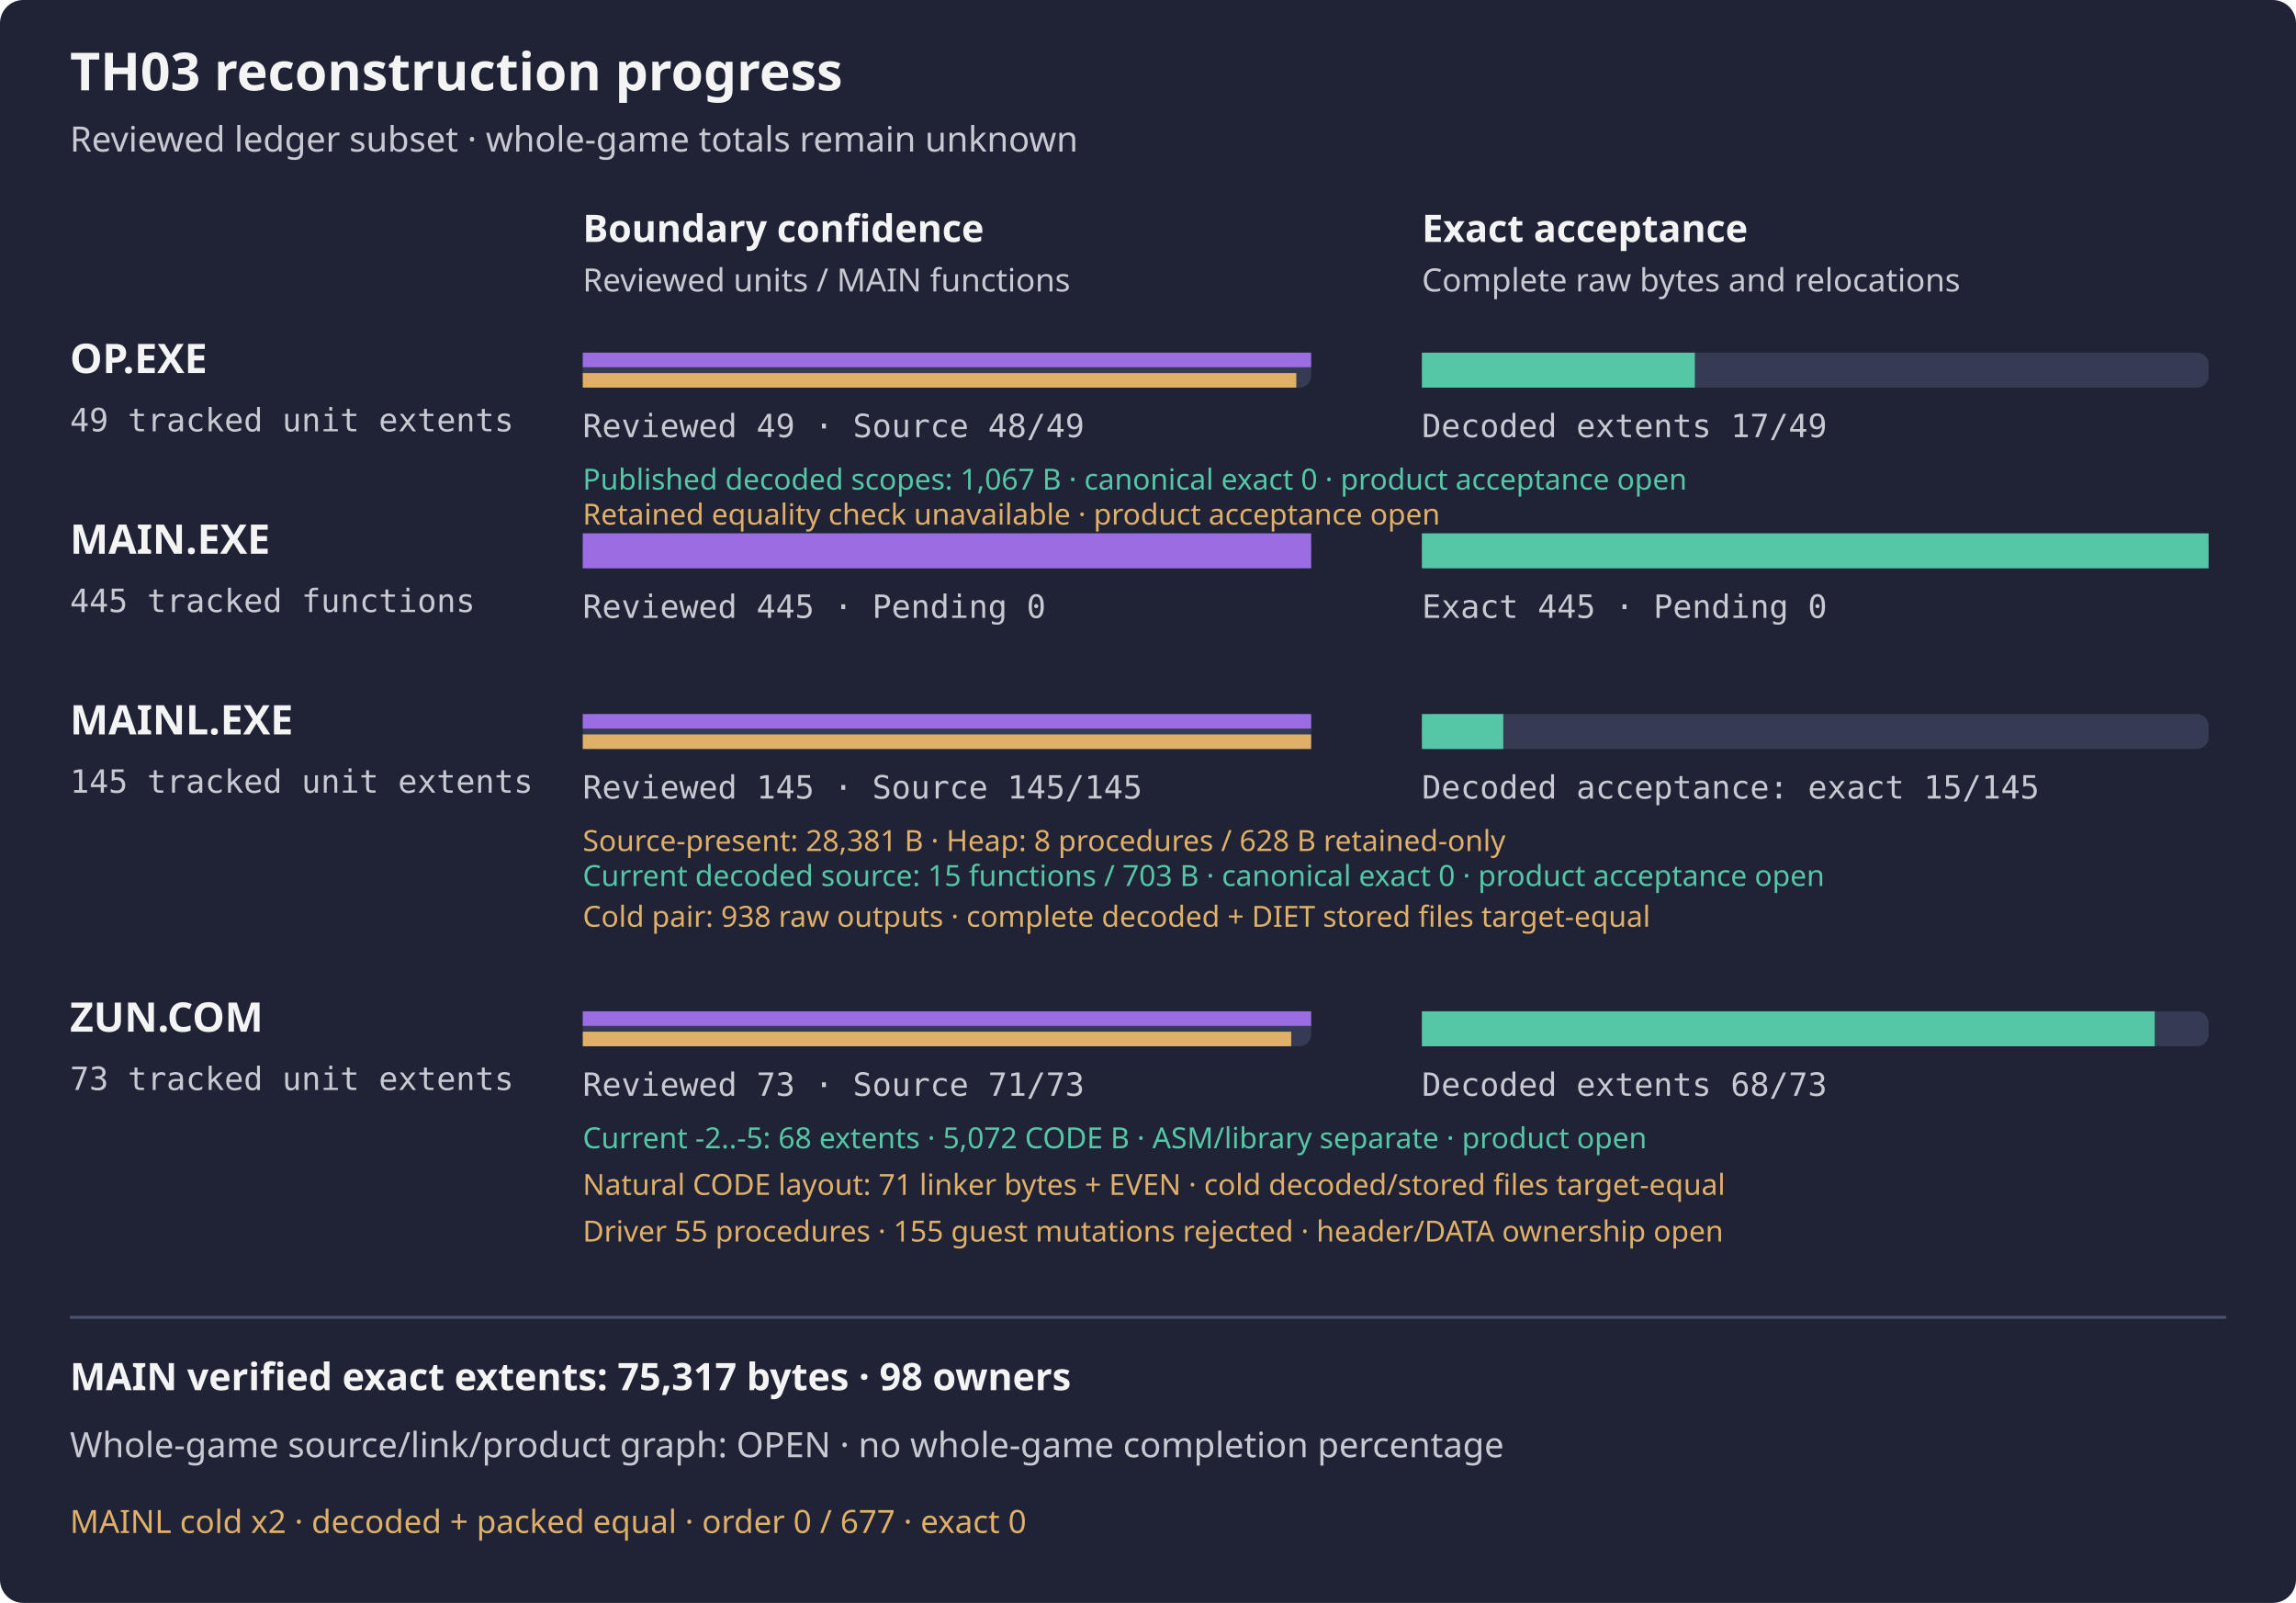
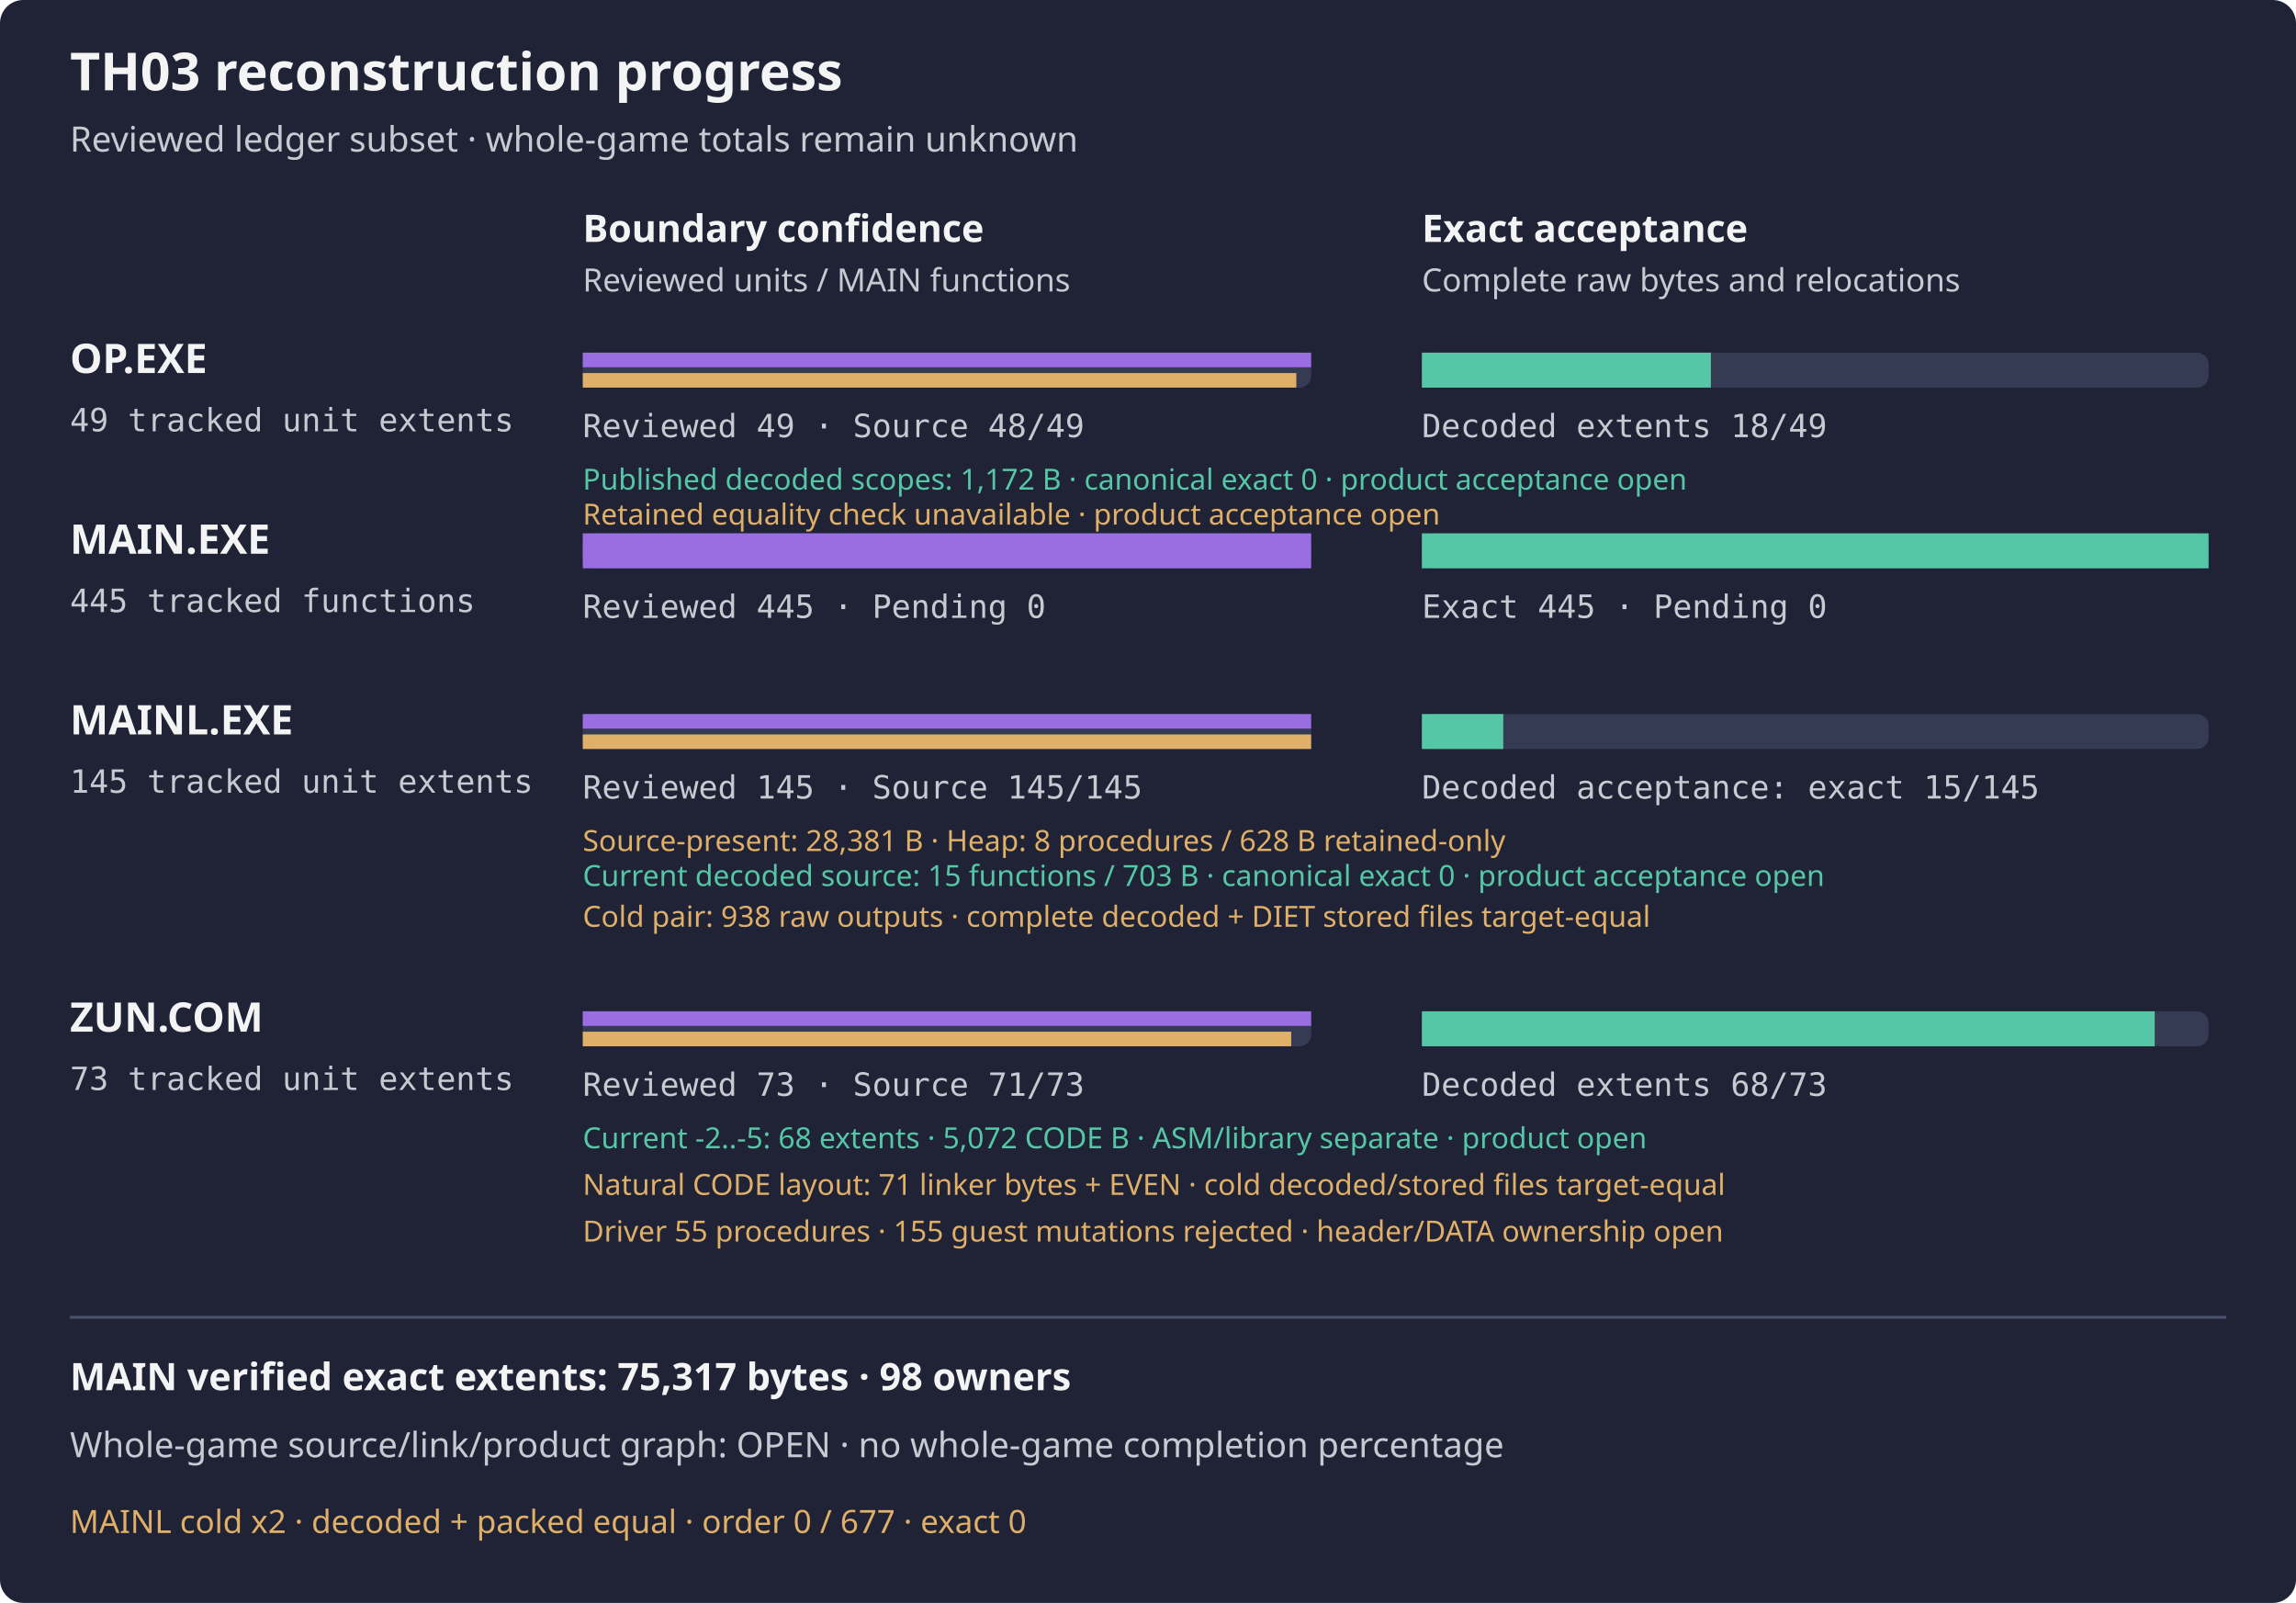
<svg xmlns="http://www.w3.org/2000/svg" width="788" height="550" viewBox="0 0 788 550" role="img" aria-label="TH03 reviewed subset reconstruction progress">
  <rect width="788" height="550" rx="8" fill="#1f2335" />
  <text x="24" y="31" fill="#f4f4f5" font-family="sans-serif" font-size="18" font-weight="600">TH03 reconstruction progress</text>
  <text x="24" y="52" fill="#c8cad2" font-family="sans-serif" font-size="12">Reviewed ledger subset · whole-game totals remain unknown</text>
  <text x="200" y="83" fill="#f4f4f5" font-family="sans-serif" font-size="13" font-weight="600">Boundary confidence</text>
  <text x="488" y="83" fill="#f4f4f5" font-family="sans-serif" font-size="13" font-weight="600">Exact acceptance</text>
  <text x="200" y="100" fill="#c8cad2" font-family="sans-serif" font-size="11">Reviewed units / MAIN functions</text>
  <text x="488" y="100" fill="#c8cad2" font-family="sans-serif" font-size="11">Complete raw bytes and relocations</text>
  <g aria-label="OP.EXE bars count tracked unit extents, not functions; source-present is not exact">
    <text x="24" y="128" fill="#f4f4f5" font-family="sans-serif" font-size="14" font-weight="600">OP.EXE</text>
    <text x="24" y="148" fill="#c8cad2" font-family="monospace" font-size="11">49 tracked unit extents</text>
    <rect x="200" y="121" width="250" height="12" rx="4" fill="#353b52" />
    <rect x="488" y="121" width="270" height="12" rx="4" fill="#353b52" />
    <rect x="200" y="121" width="250.00" height="5" fill="#9b6de3" />
    <rect x="200" y="128" width="244.90" height="5" fill="#e0af68" />
-     <rect x="488" y="121" width="93.67" height="12" fill="#55c7a6" />
+     <rect x="488" y="121" width="99.18" height="12" fill="#55c7a6" />
    <text x="200" y="150" fill="#c8cad2" font-family="monospace" font-size="11">Reviewed 49 · Source 48/49</text>
-     <text x="488" y="150" fill="#c8cad2" font-family="monospace" font-size="11">Decoded extents 17/49</text>
+     <text x="488" y="150" fill="#c8cad2" font-family="monospace" font-size="11">Decoded extents 18/49</text>
  </g>
-   <text x="200" y="168" fill="#55c7a6" font-family="sans-serif" font-size="10">Published decoded scopes: 1,067 B · canonical exact 0 · product acceptance open</text>
+   <text x="200" y="168" fill="#55c7a6" font-family="sans-serif" font-size="10">Published decoded scopes: 1,172 B · canonical exact 0 · product acceptance open</text>
  <text x="200" y="180" fill="#e0af68" font-family="sans-serif" font-size="10">Retained equality check unavailable · product acceptance open</text>
  <text x="24" y="190" fill="#f4f4f5" font-family="sans-serif" font-size="14" font-weight="600">MAIN.EXE</text>
  <text x="24" y="210" fill="#c8cad2" font-family="monospace" font-size="11">445 tracked functions</text>
  <rect x="200" y="183" width="250" height="12" rx="4" fill="#353b52" />
  <rect x="488" y="183" width="270" height="12" rx="4" fill="#353b52" />
  <rect x="200" y="183" width="250.00" height="12" fill="#9b6de3" />
  <rect x="488" y="183" width="270.00" height="12" fill="#55c7a6" />
  <text x="200" y="212" fill="#c8cad2" font-family="monospace" font-size="11">Reviewed 445 · Pending 0</text>
  <text x="488" y="212" fill="#c8cad2" font-family="monospace" font-size="11">Exact 445 · Pending 0</text>
  <g aria-label="MAINL bars count tracked unit extents, not functions; source-present is not exact">
    <text x="24" y="252" fill="#f4f4f5" font-family="sans-serif" font-size="14" font-weight="600">MAINL.EXE</text>
    <text x="24" y="272" fill="#c8cad2" font-family="monospace" font-size="11">145 tracked unit extents</text>
    <rect x="200" y="245" width="250" height="12" rx="4" fill="#353b52" />
    <rect x="488" y="245" width="270" height="12" rx="4" fill="#353b52" />
    <rect x="200" y="245" width="250.00" height="5" fill="#9b6de3" />
    <rect x="200" y="252" width="250.00" height="5" fill="#e0af68" />
    <rect x="488" y="245" width="27.93" height="12" fill="#55c7a6" />
    <text x="200" y="274" fill="#c8cad2" font-family="monospace" font-size="11">Reviewed 145 · Source 145/145</text>
    <text x="488" y="274" fill="#c8cad2" font-family="monospace" font-size="11">Decoded acceptance: exact 15/145</text>
    <text x="200" y="292" fill="#e0af68" font-family="sans-serif" font-size="10">Source-present: 28,381 B · Heap: 8 procedures / 628 B retained-only</text>
  </g>
  <text x="200" y="304" fill="#55c7a6" font-family="sans-serif" font-size="10">Current decoded source: 15 functions / 703 B · canonical exact 0 · product acceptance open</text>
  <text x="200" y="318" fill="#e0af68" font-family="sans-serif" font-size="10">Cold pair: 938 raw outputs · complete decoded + DIET stored files target-equal</text>
  <g aria-label="ZUN.COM bars count tracked unit extents, not functions; source-present is not exact">
    <text x="24" y="354" fill="#f4f4f5" font-family="sans-serif" font-size="14" font-weight="600">ZUN.COM</text>
    <text x="24" y="374" fill="#c8cad2" font-family="monospace" font-size="11">73 tracked unit extents</text>
    <rect x="200" y="347" width="250" height="12" rx="4" fill="#353b52" />
    <rect x="488" y="347" width="270" height="12" rx="4" fill="#353b52" />
    <rect x="200" y="347" width="250.00" height="5" fill="#9b6de3" />
    <rect x="200" y="354" width="243.15" height="5" fill="#e0af68" />
    <rect x="488" y="347" width="251.51" height="12" fill="#55c7a6" />
    <text x="200" y="376" fill="#c8cad2" font-family="monospace" font-size="11">Reviewed 73 · Source 71/73</text>
    <text x="488" y="376" fill="#c8cad2" font-family="monospace" font-size="11">Decoded extents 68/73</text>
  </g>
  <text x="200" y="394" fill="#55c7a6" font-family="sans-serif" font-size="10">Current -2..-5: 68 extents · 5,072 CODE B · ASM/library separate · product open</text>
  <text x="200" y="410" fill="#e0af68" font-family="sans-serif" font-size="10">Natural CODE layout: 71 linker bytes + EVEN · cold decoded/stored files target-equal</text>
  <text x="200" y="426" fill="#e0af68" font-family="sans-serif" font-size="10">Driver 55 procedures · 155 guest mutations rejected · header/DATA ownership open</text>
  <path d="M24 452 H764" stroke="#4b526d" />
  <text x="24" y="477" fill="#f4f4f5" font-family="sans-serif" font-size="13" font-weight="600">MAIN verified exact extents: 75,317 bytes · 98 owners</text>
  <text x="24" y="500" fill="#c8cad2" font-family="sans-serif" font-size="12">Whole-game source/link/product graph: OPEN · no whole-game completion percentage</text>
  <text x="24" y="526" fill="#e0af68" font-family="sans-serif" font-size="11">MAINL cold x2 · decoded + packed equal · order 0 / 677 · exact 0</text>
</svg>
